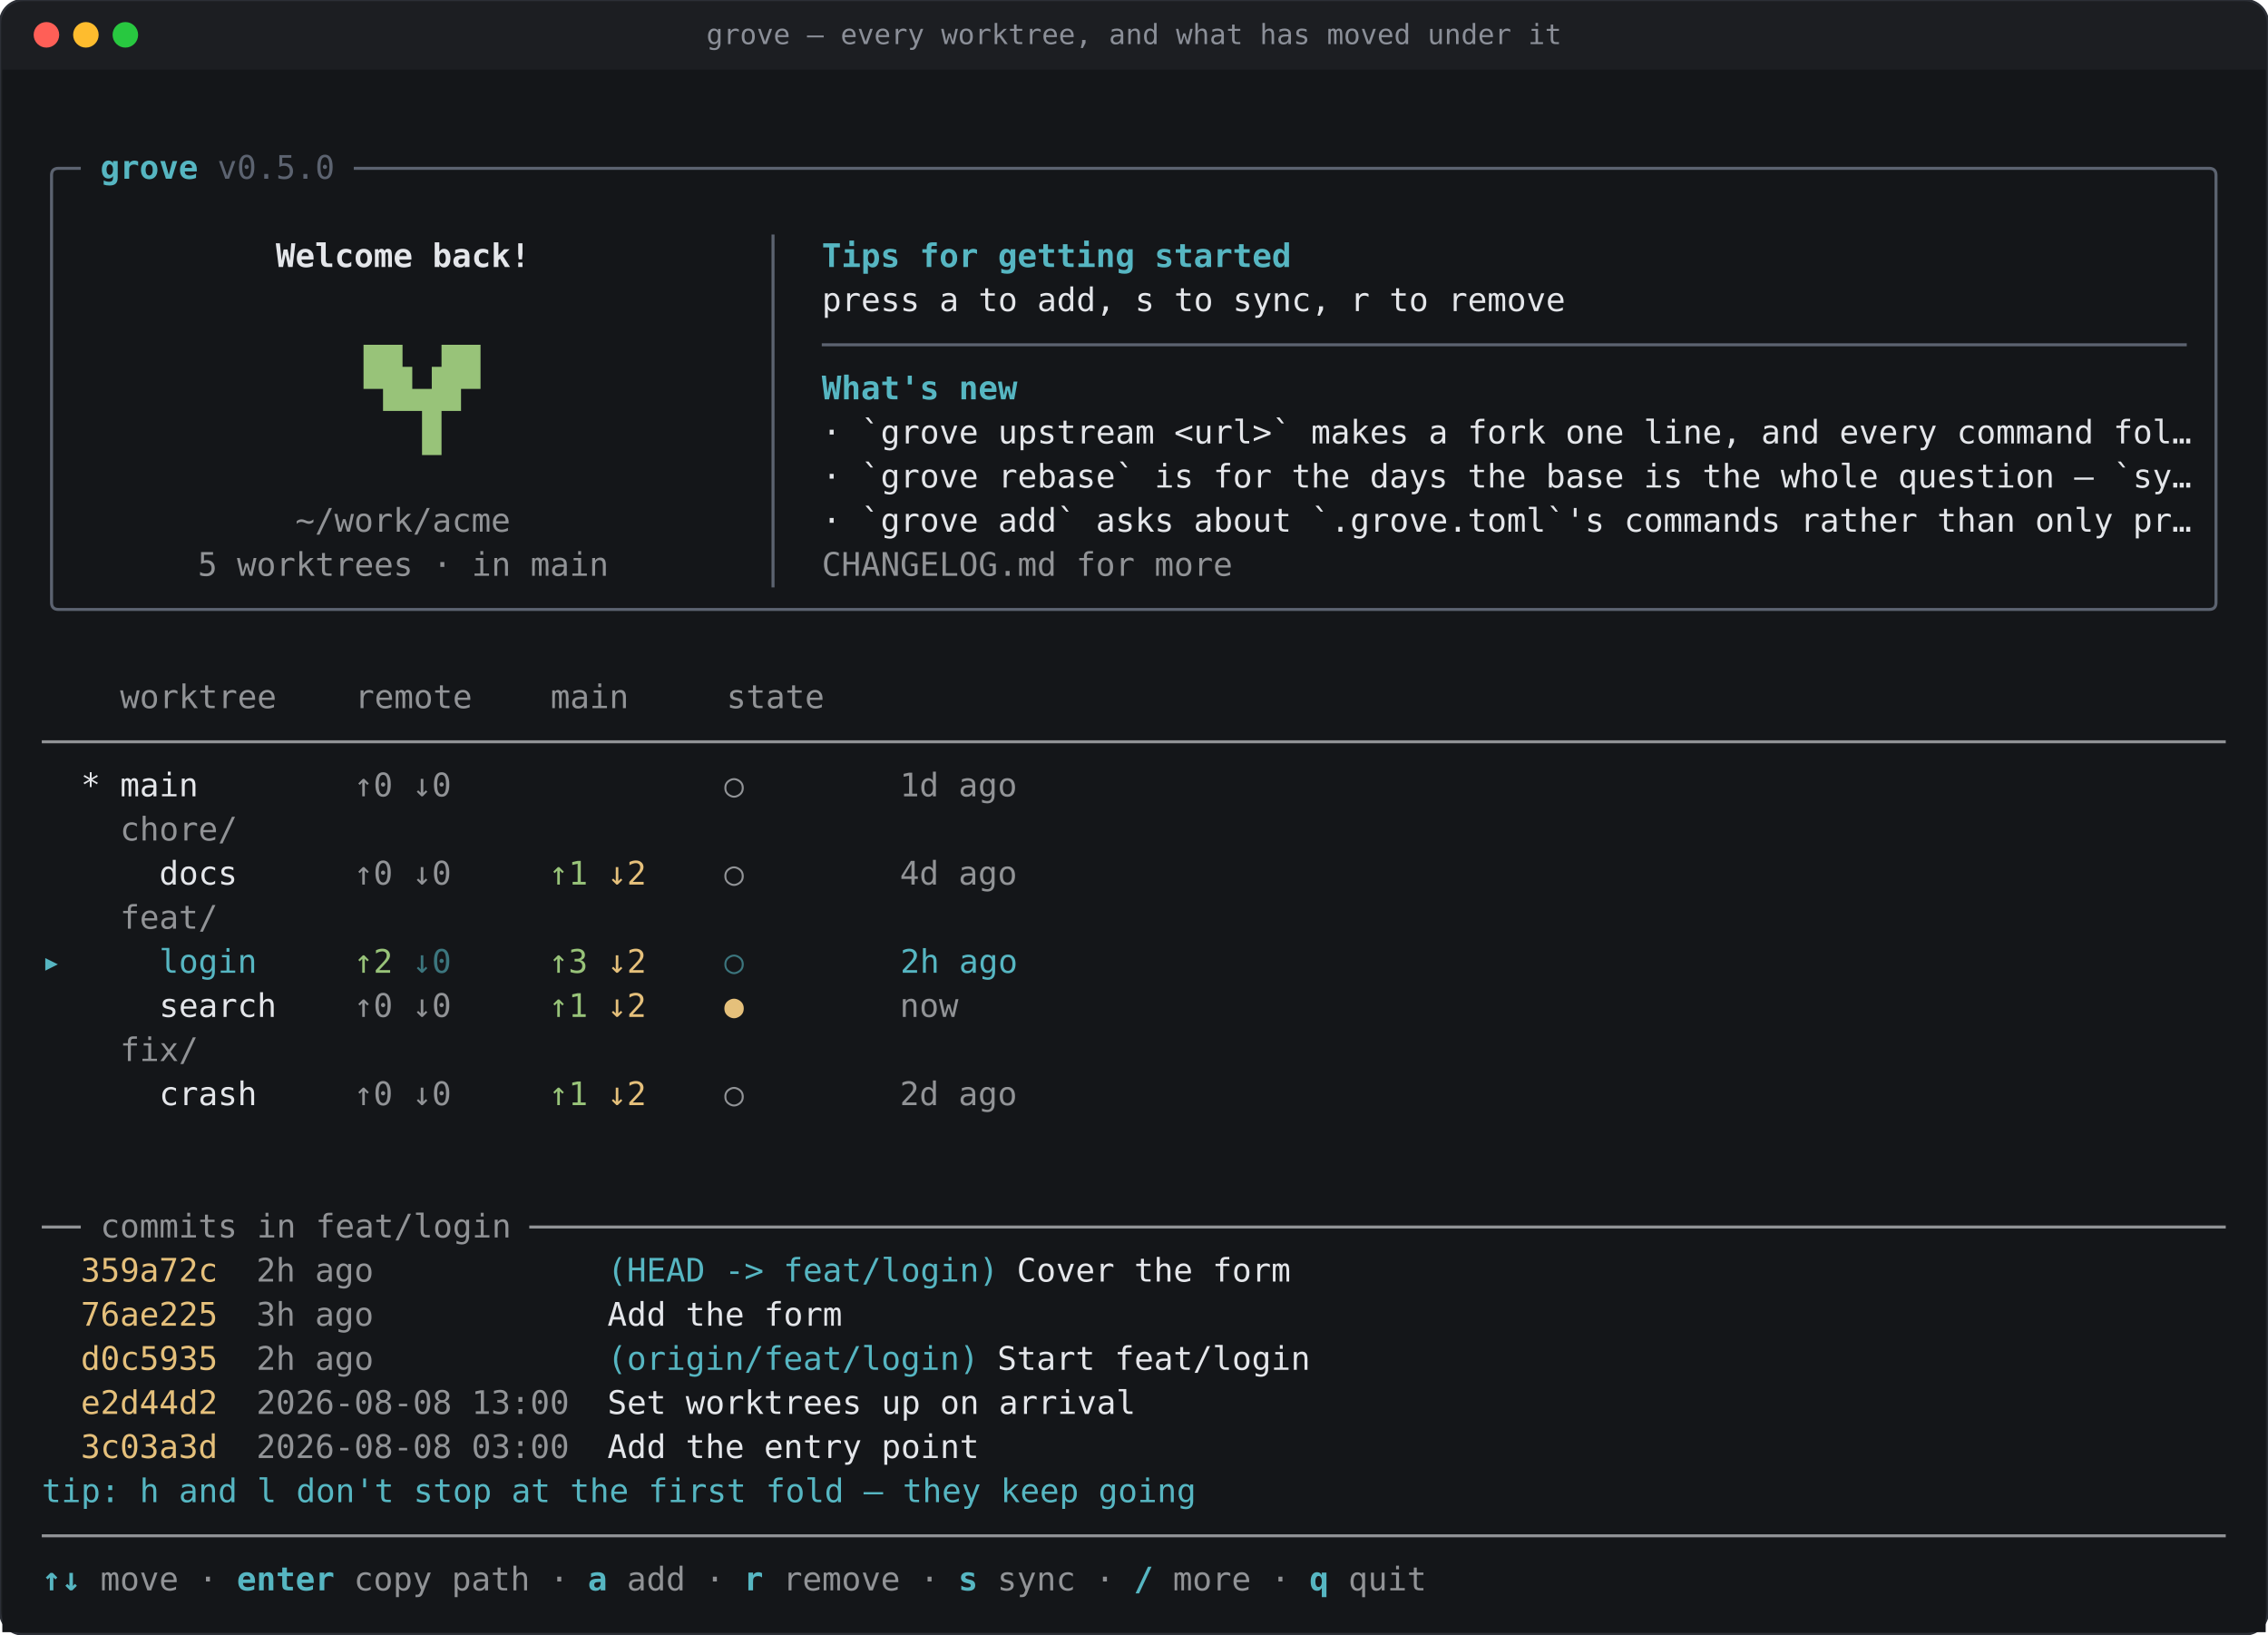
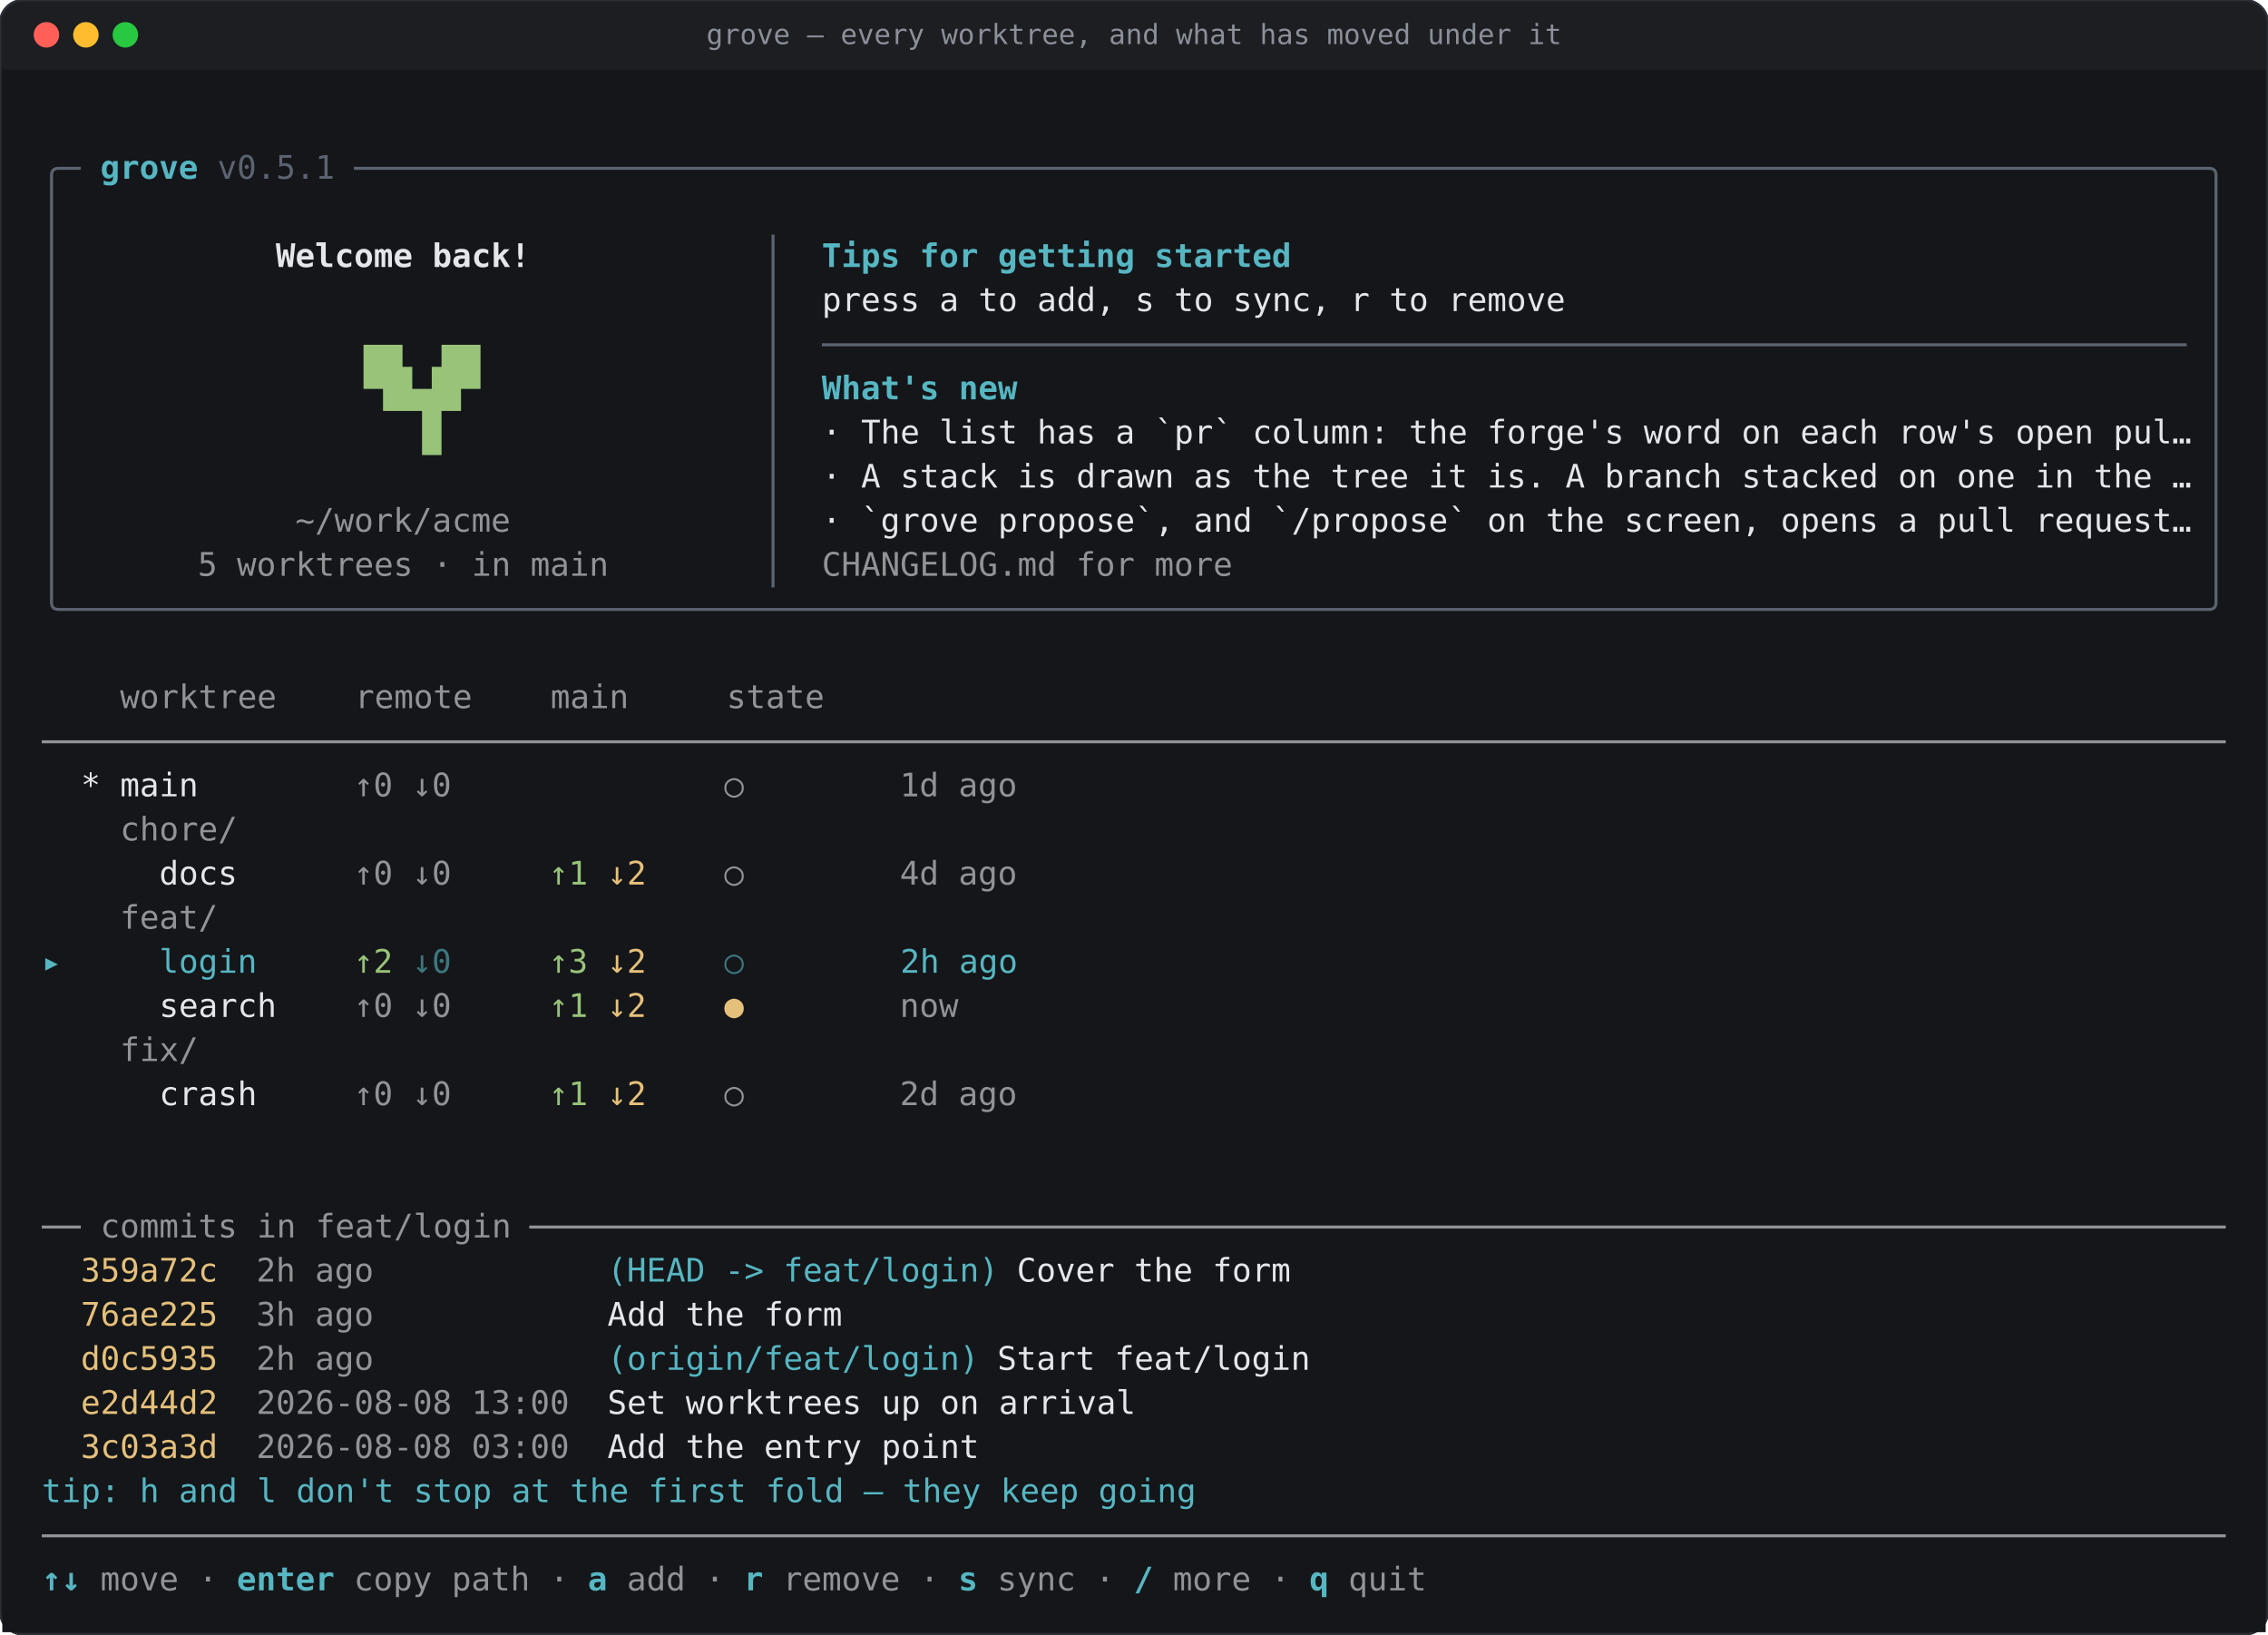
<svg xmlns="http://www.w3.org/2000/svg" width="977" height="704" viewBox="0 0 977 704" font-family="ui-monospace, SFMono-Regular, Menlo, Consolas, 'DejaVu Sans Mono', monospace" font-size="14">
  <rect width="977" height="704" rx="10" fill="#1c1e22" stroke="#2c2f36" />
  <rect x="1" y="30" width="975" height="673" fill="#141619" />
  <circle cx="20" cy="15" r="5.5" fill="#ff5f57" />
  <circle cx="37" cy="15" r="5.5" fill="#febc2e" />
  <circle cx="54" cy="15" r="5.5" fill="#28c840" />
  <text x="488.5" y="19" fill="#8b8f98" font-size="12" text-anchor="middle">grove — every worktree, and what has moved under it</text>
  <path fill="#98c379" opacity="1" d="M156.60 148.50h4.20v9.50h-4.20zM160.80 148.50h8.40v9.50h-8.40zM169.20 148.50h4.20v9.50h-4.20zM190.20 148.50h4.20v9.50h-4.20zM194.40 148.50h8.40v9.50h-8.40zM202.80 148.50h4.20v9.50h-4.20zM156.60 158.00h4.20v9.50h-4.20zM160.80 158.00h4.20v9.50h-4.20zM165.00 158.00h4.20v9.50h-4.20zM165.00 167.50h4.20v9.50h-4.20zM169.20 158.00h8.40v19.00h-8.40zM177.60 167.50h8.40v9.50h-8.40zM186.00 158.00h8.40v19.00h-8.40zM194.40 158.00h4.20v9.50h-4.20zM198.60 158.00h4.20v9.50h-4.20zM194.40 167.50h4.20v9.50h-4.20zM202.80 158.00h4.20v9.50h-4.20zM181.80 177.00h4.20v19.00h-4.20zM186.00 177.00h4.20v19.00h-4.20z" />
  <path fill="none" stroke="#5c6370" stroke-width="1.3" opacity="1" d="M22.20 82.00V75.50Q22.20 72.50 25.20 72.50H26.40M26.40 72.50H34.80M152.40 72.50H950.40M954.60 82.00V75.50Q954.60 72.50 951.60 72.50H950.40M22.20 82.00V101.00M954.60 82.00V101.00M22.20 101.00V120.00M333.00 101.00V120.00M954.60 101.00V120.00M22.20 120.00V139.00M333.00 120.00V139.00M954.60 120.00V139.00M22.20 139.00V158.00M333.00 139.00V158.00M354.00 148.50H942.00M954.60 139.00V158.00M22.20 158.00V177.00M333.00 158.00V177.00M954.60 158.00V177.00M22.20 177.00V196.00M333.00 177.00V196.00M954.60 177.00V196.00M22.20 196.00V215.00M333.00 196.00V215.00M954.60 196.00V215.00M22.20 215.00V234.00M333.00 215.00V234.00M954.60 215.00V234.00M22.20 234.00V253.00M333.00 234.00V253.00M954.60 234.00V253.00M22.20 253.00V259.50Q22.20 262.50 25.20 262.50H26.40M26.40 262.50H950.40M954.60 253.00V259.50Q954.60 262.50 951.60 262.50H950.40" />
  <path fill="none" stroke="#e4e6ea" stroke-width="1.3" opacity="0.6" d="M18.00 319.50H958.80M18.00 528.50H34.80M228.00 528.50H958.80M18.00 661.50H958.80" />
  <text x="43.2" y="77.0" fill="#56b6c2" font-weight="600" textLength="42.0" lengthAdjust="spacingAndGlyphs" xml:space="preserve">grove</text>
-   <text x="85.2" y="77.0" fill="#5c6370" textLength="67.2" lengthAdjust="spacingAndGlyphs" xml:space="preserve"> v0.5.0 </text>
+   <text x="85.2" y="77.0" fill="#5c6370" textLength="67.2" lengthAdjust="spacingAndGlyphs" xml:space="preserve"> v0.5.1 </text>
  <text x="118.8" y="115.0" fill="#e4e6ea" font-weight="600" textLength="109.2" lengthAdjust="spacingAndGlyphs" xml:space="preserve">Welcome back!</text>
  <text x="354.0" y="115.0" fill="#56b6c2" font-weight="600" textLength="201.6" lengthAdjust="spacingAndGlyphs" xml:space="preserve">Tips for getting started</text>
  <text x="337.2" y="134.0" fill="#e4e6ea" textLength="613.2" lengthAdjust="spacingAndGlyphs" xml:space="preserve">  press a to add, s to sync, r to remove                                 </text>
  <text x="354.0" y="172.0" fill="#56b6c2" font-weight="600" textLength="84.0" lengthAdjust="spacingAndGlyphs" xml:space="preserve">What's new</text>
-   <text x="337.2" y="191.0" fill="#e4e6ea" textLength="613.2" lengthAdjust="spacingAndGlyphs" xml:space="preserve">  · `grove upstream &lt;url&gt;` makes a fork one line, and every command fol… </text>
-   <text x="337.2" y="210.0" fill="#e4e6ea" textLength="613.2" lengthAdjust="spacingAndGlyphs" xml:space="preserve">  · `grove rebase` is for the days the base is the whole question — `sy… </text>
+   <text x="337.2" y="191.0" fill="#e4e6ea" textLength="613.2" lengthAdjust="spacingAndGlyphs" xml:space="preserve">  · The list has a `pr` column: the forge's word on each row's open pul… </text>
+   <text x="337.2" y="210.0" fill="#e4e6ea" textLength="613.2" lengthAdjust="spacingAndGlyphs" xml:space="preserve">  · A stack is drawn as the tree it is. A branch stacked on one in the … </text>
  <text x="127.2" y="229.0" fill="#e4e6ea" opacity="0.6" textLength="92.4" lengthAdjust="spacingAndGlyphs" xml:space="preserve">~/work/acme</text>
-   <text x="337.2" y="229.0" fill="#e4e6ea" textLength="613.2" lengthAdjust="spacingAndGlyphs" xml:space="preserve">  · `grove add` asks about `.grove.toml`'s commands rather than only pr… </text>
+   <text x="337.2" y="229.0" fill="#e4e6ea" textLength="613.2" lengthAdjust="spacingAndGlyphs" xml:space="preserve">  · `grove propose`, and `/propose` on the screen, opens a pull request… </text>
  <text x="85.2" y="248.0" fill="#e4e6ea" opacity="0.6" textLength="176.4" lengthAdjust="spacingAndGlyphs" xml:space="preserve">5 worktrees · in main</text>
  <text x="354.0" y="248.0" fill="#e4e6ea" opacity="0.6" textLength="176.4" lengthAdjust="spacingAndGlyphs" xml:space="preserve">CHANGELOG.md for more</text>
  <text x="18.0" y="305.0" fill="#e4e6ea" opacity="0.6" textLength="336.0" lengthAdjust="spacingAndGlyphs" xml:space="preserve">    worktree    remote    main     state</text>
  <text x="18.0" y="343.0" fill="#e4e6ea" textLength="134.4" lengthAdjust="spacingAndGlyphs" xml:space="preserve">  * main        </text>
  <text x="152.4" y="343.0" fill="#e4e6ea" opacity="0.6" textLength="16.8" lengthAdjust="spacingAndGlyphs" xml:space="preserve">↑0</text>
  <text x="177.6" y="343.0" fill="#e4e6ea" opacity="0.6" textLength="16.8" lengthAdjust="spacingAndGlyphs" xml:space="preserve">↓0</text>
  <text x="312.0" y="343.0" fill="#e4e6ea" opacity="0.6" textLength="8.4" lengthAdjust="spacingAndGlyphs" xml:space="preserve">○</text>
  <text x="387.6" y="343.0" fill="#e4e6ea" opacity="0.6" textLength="50.4" lengthAdjust="spacingAndGlyphs" xml:space="preserve">1d ago</text>
  <text x="18.0" y="362.0" fill="#e4e6ea" opacity="0.6" textLength="84.0" lengthAdjust="spacingAndGlyphs" xml:space="preserve">    chore/</text>
  <text x="18.0" y="381.0" fill="#e4e6ea" textLength="134.4" lengthAdjust="spacingAndGlyphs" xml:space="preserve">      docs      </text>
  <text x="152.4" y="381.0" fill="#e4e6ea" opacity="0.6" textLength="16.8" lengthAdjust="spacingAndGlyphs" xml:space="preserve">↑0</text>
  <text x="177.6" y="381.0" fill="#e4e6ea" opacity="0.6" textLength="16.8" lengthAdjust="spacingAndGlyphs" xml:space="preserve">↓0</text>
  <text x="236.4" y="381.0" fill="#98c379" textLength="16.8" lengthAdjust="spacingAndGlyphs" xml:space="preserve">↑1</text>
  <text x="261.6" y="381.0" fill="#e5c07b" textLength="16.8" lengthAdjust="spacingAndGlyphs" xml:space="preserve">↓2</text>
  <text x="312.0" y="381.0" fill="#e4e6ea" opacity="0.6" textLength="8.4" lengthAdjust="spacingAndGlyphs" xml:space="preserve">○</text>
  <text x="387.6" y="381.0" fill="#e4e6ea" opacity="0.6" textLength="50.4" lengthAdjust="spacingAndGlyphs" xml:space="preserve">4d ago</text>
  <text x="18.0" y="400.0" fill="#e4e6ea" opacity="0.6" textLength="75.6" lengthAdjust="spacingAndGlyphs" xml:space="preserve">    feat/</text>
  <text x="18.0" y="419.0" fill="#56b6c2" textLength="134.4" lengthAdjust="spacingAndGlyphs" xml:space="preserve">▸     login     </text>
  <text x="152.4" y="419.0" fill="#98c379" textLength="16.8" lengthAdjust="spacingAndGlyphs" xml:space="preserve">↑2</text>
  <text x="177.6" y="419.0" fill="#56b6c2" opacity="0.6" textLength="16.8" lengthAdjust="spacingAndGlyphs" xml:space="preserve">↓0</text>
  <text x="236.4" y="419.0" fill="#98c379" textLength="16.8" lengthAdjust="spacingAndGlyphs" xml:space="preserve">↑3</text>
  <text x="261.6" y="419.0" fill="#e5c07b" textLength="16.8" lengthAdjust="spacingAndGlyphs" xml:space="preserve">↓2</text>
  <text x="312.0" y="419.0" fill="#56b6c2" opacity="0.6" textLength="8.4" lengthAdjust="spacingAndGlyphs" xml:space="preserve">○</text>
  <text x="320.4" y="419.0" fill="#56b6c2" textLength="117.6" lengthAdjust="spacingAndGlyphs" xml:space="preserve">        2h ago</text>
  <text x="18.0" y="438.0" fill="#e4e6ea" textLength="134.4" lengthAdjust="spacingAndGlyphs" xml:space="preserve">      search    </text>
  <text x="152.4" y="438.0" fill="#e4e6ea" opacity="0.6" textLength="16.8" lengthAdjust="spacingAndGlyphs" xml:space="preserve">↑0</text>
  <text x="177.6" y="438.0" fill="#e4e6ea" opacity="0.6" textLength="16.8" lengthAdjust="spacingAndGlyphs" xml:space="preserve">↓0</text>
  <text x="236.4" y="438.0" fill="#98c379" textLength="16.8" lengthAdjust="spacingAndGlyphs" xml:space="preserve">↑1</text>
  <text x="261.6" y="438.0" fill="#e5c07b" textLength="16.8" lengthAdjust="spacingAndGlyphs" xml:space="preserve">↓2</text>
  <text x="312.0" y="438.0" fill="#e5c07b" textLength="8.4" lengthAdjust="spacingAndGlyphs" xml:space="preserve">●</text>
  <text x="387.6" y="438.0" fill="#e4e6ea" opacity="0.6" textLength="50.4" lengthAdjust="spacingAndGlyphs" xml:space="preserve">now   </text>
  <text x="18.0" y="457.0" fill="#e4e6ea" opacity="0.6" textLength="67.2" lengthAdjust="spacingAndGlyphs" xml:space="preserve">    fix/</text>
  <text x="18.0" y="476.0" fill="#e4e6ea" textLength="134.4" lengthAdjust="spacingAndGlyphs" xml:space="preserve">      crash     </text>
  <text x="152.4" y="476.0" fill="#e4e6ea" opacity="0.6" textLength="16.8" lengthAdjust="spacingAndGlyphs" xml:space="preserve">↑0</text>
  <text x="177.6" y="476.0" fill="#e4e6ea" opacity="0.6" textLength="16.8" lengthAdjust="spacingAndGlyphs" xml:space="preserve">↓0</text>
  <text x="236.4" y="476.0" fill="#98c379" textLength="16.8" lengthAdjust="spacingAndGlyphs" xml:space="preserve">↑1</text>
  <text x="261.6" y="476.0" fill="#e5c07b" textLength="16.8" lengthAdjust="spacingAndGlyphs" xml:space="preserve">↓2</text>
  <text x="312.0" y="476.0" fill="#e4e6ea" opacity="0.6" textLength="8.4" lengthAdjust="spacingAndGlyphs" xml:space="preserve">○</text>
  <text x="387.6" y="476.0" fill="#e4e6ea" opacity="0.6" textLength="50.4" lengthAdjust="spacingAndGlyphs" xml:space="preserve">2d ago</text>
  <text x="34.8" y="533.0" fill="#e4e6ea" opacity="0.6" textLength="193.2" lengthAdjust="spacingAndGlyphs" xml:space="preserve"> commits in feat/login </text>
  <text x="34.8" y="552.0" fill="#e5c07b" textLength="58.8" lengthAdjust="spacingAndGlyphs" xml:space="preserve">359a72c</text>
  <text x="110.4" y="552.0" fill="#e4e6ea" opacity="0.6" textLength="134.4" lengthAdjust="spacingAndGlyphs" xml:space="preserve">2h ago          </text>
  <text x="261.6" y="552.0" fill="#56b6c2" textLength="176.4" lengthAdjust="spacingAndGlyphs" xml:space="preserve">(HEAD -&gt; feat/login) </text>
  <text x="438.0" y="552.0" fill="#e4e6ea" textLength="117.6" lengthAdjust="spacingAndGlyphs" xml:space="preserve">Cover the form</text>
  <text x="34.8" y="571.0" fill="#e5c07b" textLength="58.8" lengthAdjust="spacingAndGlyphs" xml:space="preserve">76ae225</text>
  <text x="110.4" y="571.0" fill="#e4e6ea" opacity="0.6" textLength="134.4" lengthAdjust="spacingAndGlyphs" xml:space="preserve">3h ago          </text>
  <text x="244.8" y="571.0" fill="#e4e6ea" textLength="117.6" lengthAdjust="spacingAndGlyphs" xml:space="preserve">  Add the form</text>
  <text x="34.8" y="590.0" fill="#e5c07b" textLength="58.8" lengthAdjust="spacingAndGlyphs" xml:space="preserve">d0c5935</text>
  <text x="110.4" y="590.0" fill="#e4e6ea" opacity="0.6" textLength="134.4" lengthAdjust="spacingAndGlyphs" xml:space="preserve">2h ago          </text>
  <text x="261.6" y="590.0" fill="#56b6c2" textLength="168.0" lengthAdjust="spacingAndGlyphs" xml:space="preserve">(origin/feat/login) </text>
  <text x="429.6" y="590.0" fill="#e4e6ea" textLength="134.4" lengthAdjust="spacingAndGlyphs" xml:space="preserve">Start feat/login</text>
  <text x="34.8" y="609.0" fill="#e5c07b" textLength="58.8" lengthAdjust="spacingAndGlyphs" xml:space="preserve">e2d44d2</text>
  <text x="110.4" y="609.0" fill="#e4e6ea" opacity="0.6" textLength="134.4" lengthAdjust="spacingAndGlyphs" xml:space="preserve">2026-08-08 13:00</text>
  <text x="244.8" y="609.0" fill="#e4e6ea" textLength="243.6" lengthAdjust="spacingAndGlyphs" xml:space="preserve">  Set worktrees up on arrival</text>
  <text x="34.8" y="628.0" fill="#e5c07b" textLength="58.8" lengthAdjust="spacingAndGlyphs" xml:space="preserve">3c03a3d</text>
  <text x="110.4" y="628.0" fill="#e4e6ea" opacity="0.6" textLength="134.4" lengthAdjust="spacingAndGlyphs" xml:space="preserve">2026-08-08 03:00</text>
  <text x="244.8" y="628.0" fill="#e4e6ea" textLength="176.4" lengthAdjust="spacingAndGlyphs" xml:space="preserve">  Add the entry point</text>
  <text x="18.0" y="647.0" fill="#56b6c2" textLength="495.6" lengthAdjust="spacingAndGlyphs" xml:space="preserve">tip: h and l don't stop at the first fold — they keep going</text>
  <text x="18.0" y="685.0" fill="#56b6c2" font-weight="600" textLength="16.8" lengthAdjust="spacingAndGlyphs" xml:space="preserve">↑↓</text>
  <text x="34.8" y="685.0" fill="#e4e6ea" opacity="0.6" textLength="67.2" lengthAdjust="spacingAndGlyphs" xml:space="preserve"> move · </text>
  <text x="102.0" y="685.0" fill="#56b6c2" font-weight="600" textLength="42.0" lengthAdjust="spacingAndGlyphs" xml:space="preserve">enter</text>
  <text x="144.0" y="685.0" fill="#e4e6ea" opacity="0.6" textLength="109.2" lengthAdjust="spacingAndGlyphs" xml:space="preserve"> copy path · </text>
  <text x="253.2" y="685.0" fill="#56b6c2" font-weight="600" textLength="8.4" lengthAdjust="spacingAndGlyphs" xml:space="preserve">a</text>
  <text x="261.6" y="685.0" fill="#e4e6ea" opacity="0.6" textLength="58.8" lengthAdjust="spacingAndGlyphs" xml:space="preserve"> add · </text>
  <text x="320.4" y="685.0" fill="#56b6c2" font-weight="600" textLength="8.4" lengthAdjust="spacingAndGlyphs" xml:space="preserve">r</text>
  <text x="328.8" y="685.0" fill="#e4e6ea" opacity="0.6" textLength="84.0" lengthAdjust="spacingAndGlyphs" xml:space="preserve"> remove · </text>
  <text x="412.8" y="685.0" fill="#56b6c2" font-weight="600" textLength="8.4" lengthAdjust="spacingAndGlyphs" xml:space="preserve">s</text>
  <text x="421.2" y="685.0" fill="#e4e6ea" opacity="0.6" textLength="67.2" lengthAdjust="spacingAndGlyphs" xml:space="preserve"> sync · </text>
  <text x="488.4" y="685.0" fill="#56b6c2" font-weight="600" textLength="8.4" lengthAdjust="spacingAndGlyphs" xml:space="preserve">/</text>
  <text x="496.8" y="685.0" fill="#e4e6ea" opacity="0.6" textLength="67.2" lengthAdjust="spacingAndGlyphs" xml:space="preserve"> more · </text>
  <text x="564.0" y="685.0" fill="#56b6c2" font-weight="600" textLength="8.4" lengthAdjust="spacingAndGlyphs" xml:space="preserve">q</text>
  <text x="572.4" y="685.0" fill="#e4e6ea" opacity="0.6" textLength="42.0" lengthAdjust="spacingAndGlyphs" xml:space="preserve"> quit</text>
</svg>
